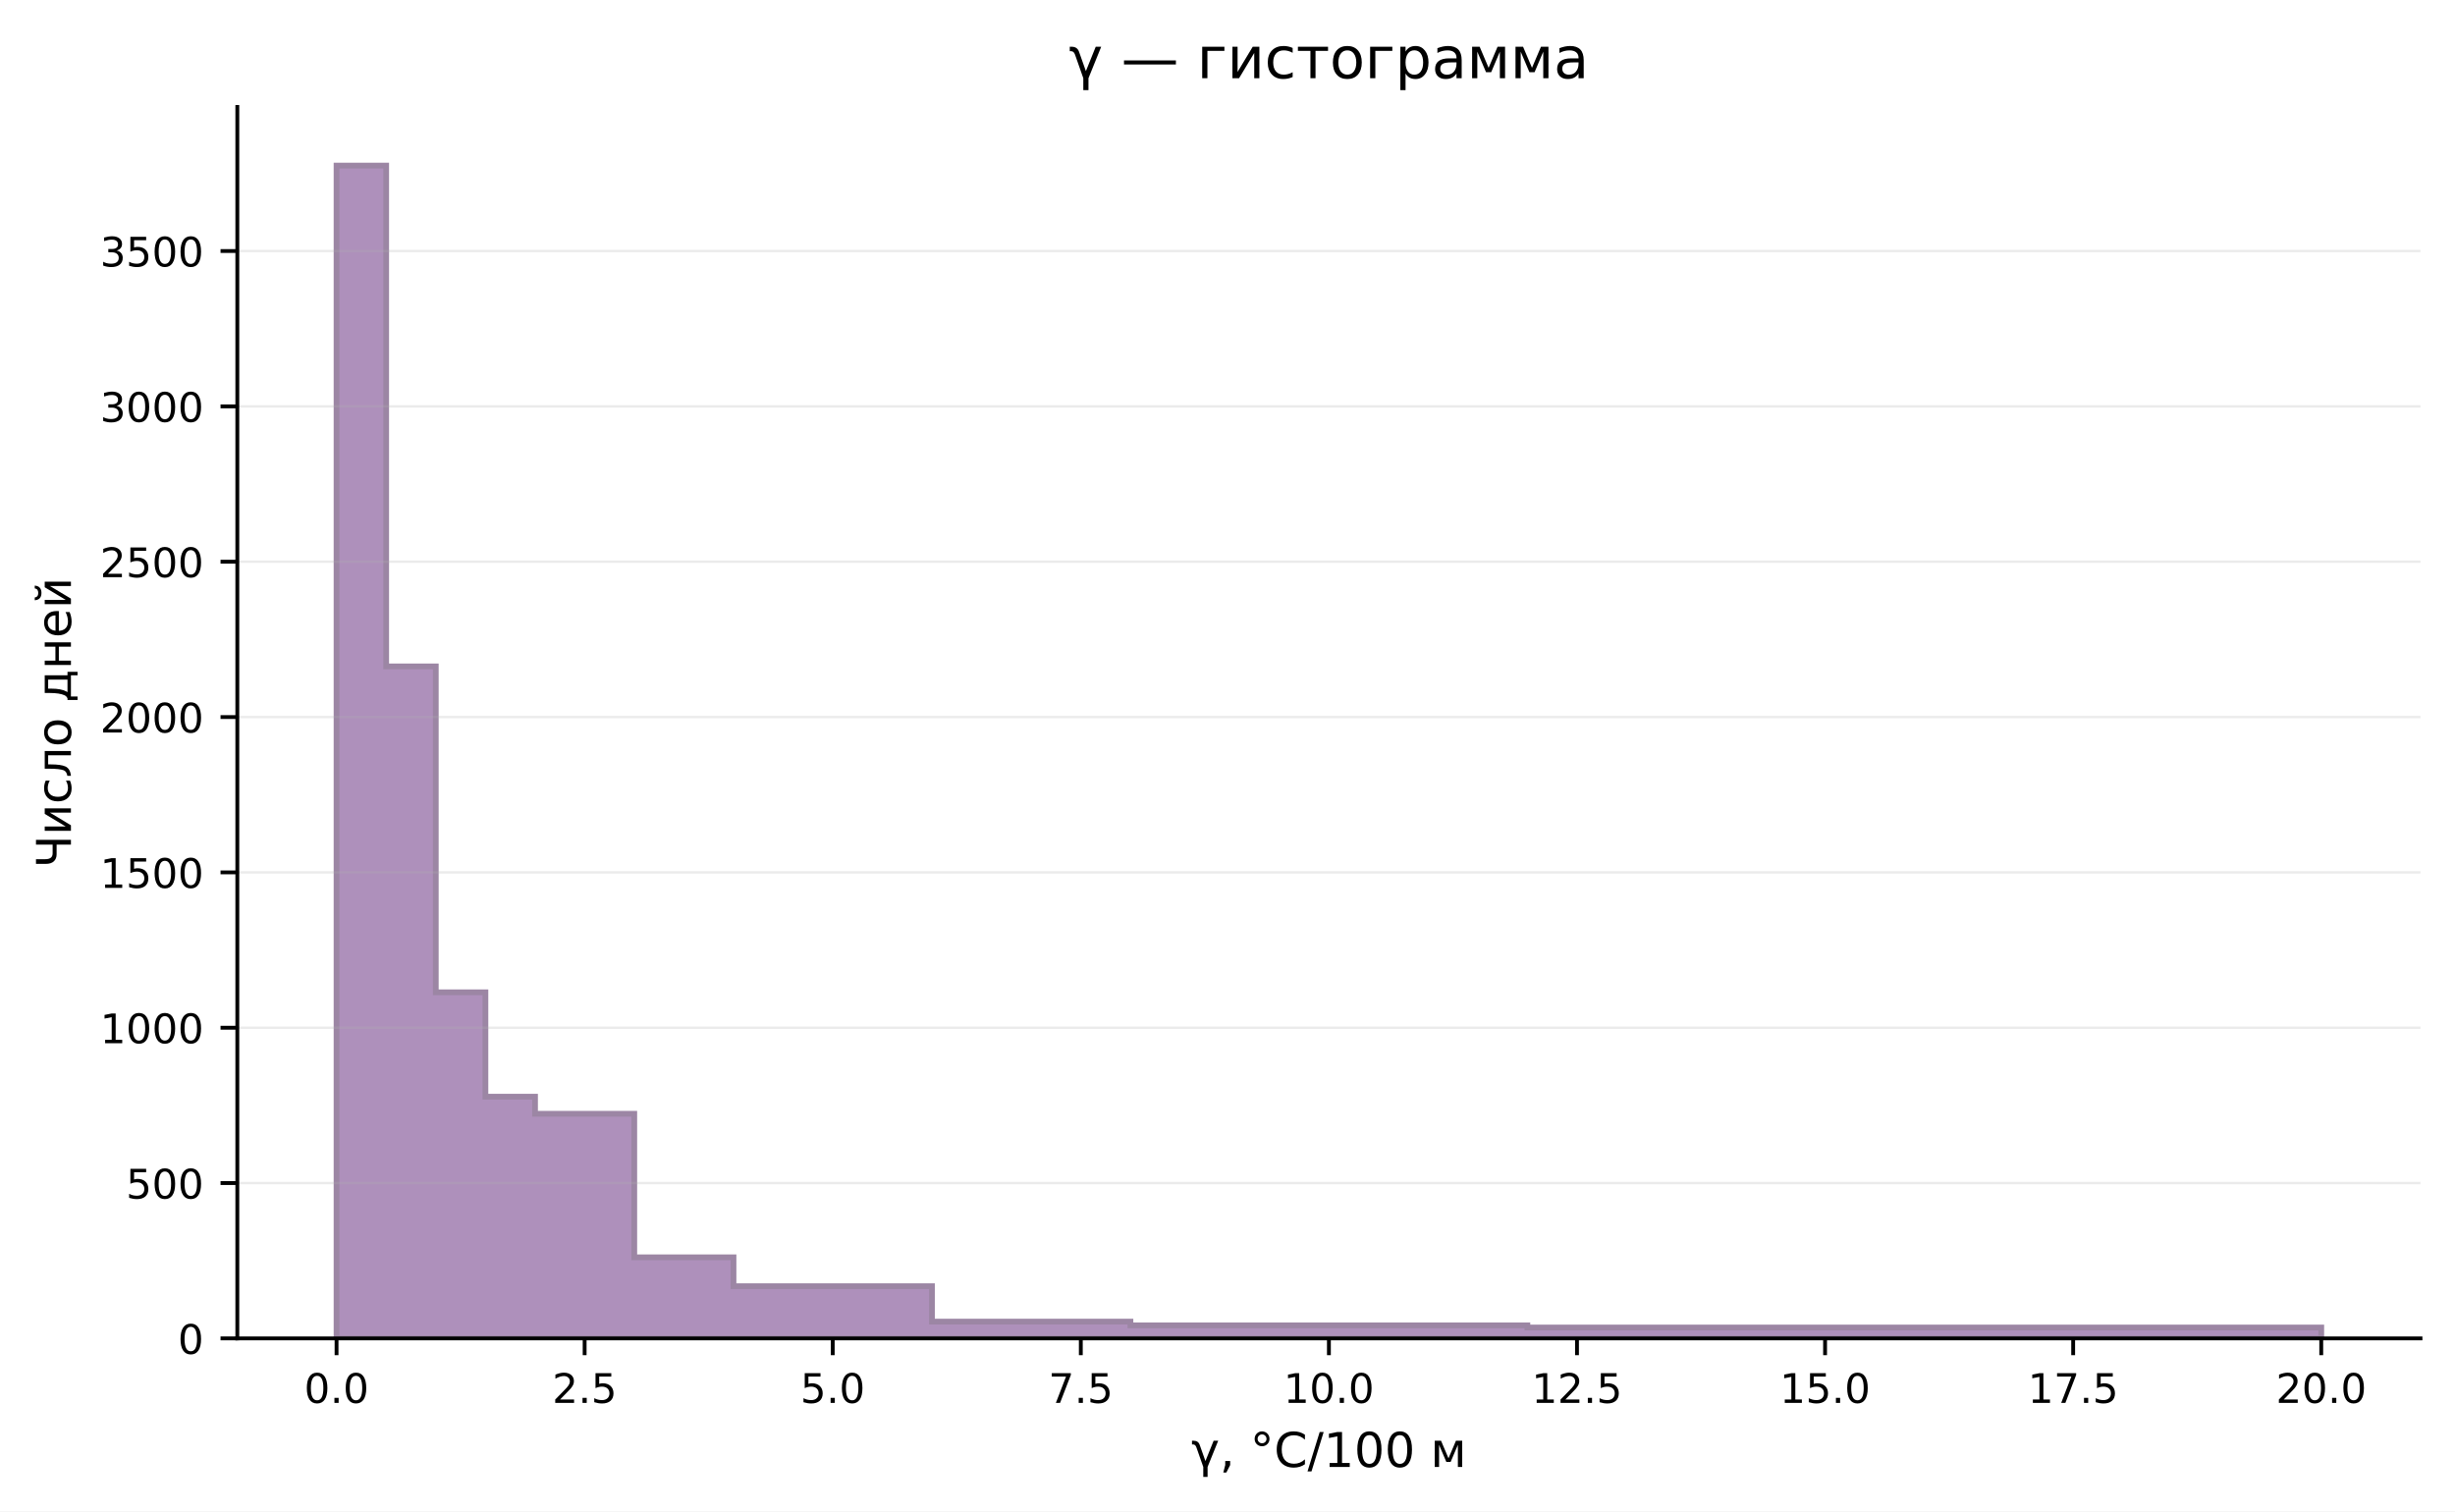
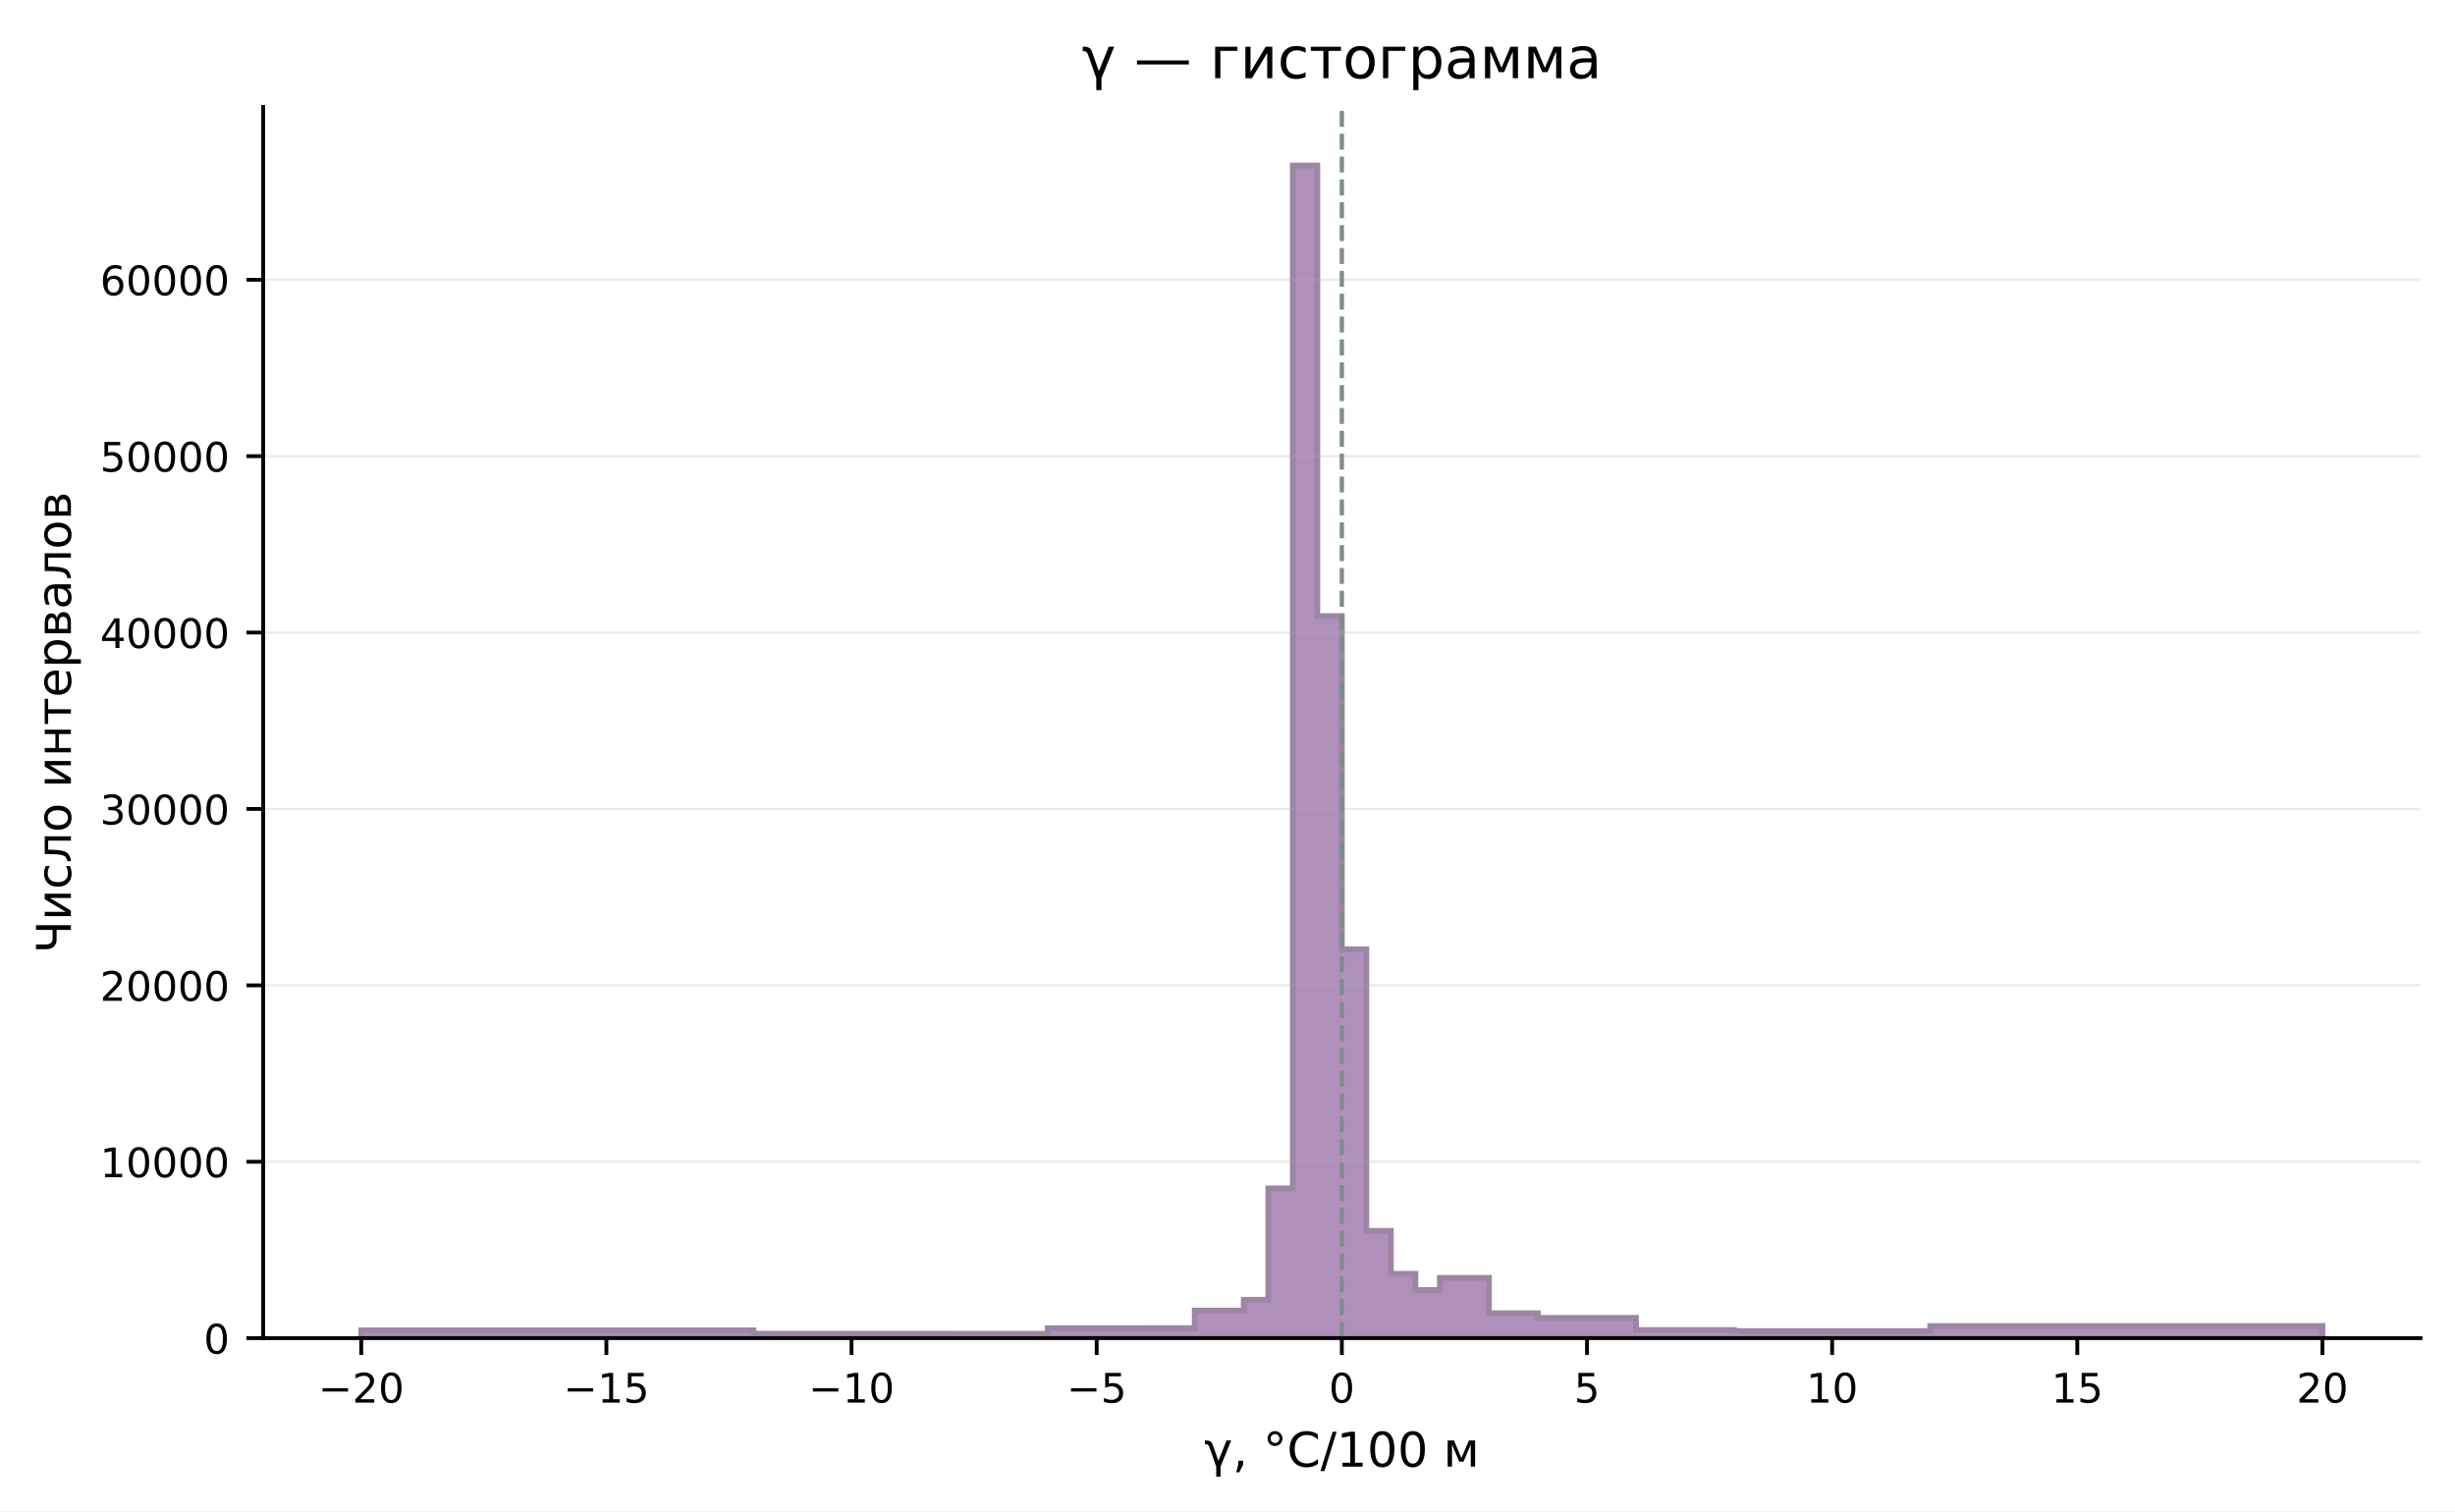
- <svg xmlns="http://www.w3.org/2000/svg" xmlns:xlink="http://www.w3.org/1999/xlink" width="512.181pt" height="315.383pt" viewBox="0 0 512.181 315.383" version="1.1">
+ <svg xmlns="http://www.w3.org/2000/svg" xmlns:xlink="http://www.w3.org/1999/xlink" width="512.279pt" height="315.383pt" viewBox="0 0 512.279 315.383" version="1.1">
  <defs>
    <style type="text/css">*{stroke-linejoin: round; stroke-linecap: butt}</style>
  </defs>
  <g id="figure_1">
    <g id="patch_1">
-       <path d="M 0 315.383  L 512.181 315.383  L 512.181 0  L 0 0  z " style="fill: #ffffff" />
+       <path d="M 0 315.383  L 512.279 315.383  L 512.279 0  L 0 0  z " style="fill: #ffffff" />
    </g>
    <g id="axes_1">
      <g id="patch_2">
-         <path d="M 49.511 279.278  L 504.981 279.278  L 504.981 22.318  L 49.511 22.318  z " style="fill: #ffffff" />
+         <path d="M 54.919 279.278  L 505.079 279.278  L 505.079 22.318  L 54.919 22.318  z " style="fill: #ffffff" />
      </g>
      <g id="patch_3">
-         <path d="M 70.214 279.278  L 70.214 34.554  L 80.565 34.554  L 80.565 139.056  L 90.917 139.056  L 90.917 207.06  L 101.269 207.06  L 101.269 228.842  L 111.62 228.842  L 111.62 232.408  L 132.323 232.408  L 132.323 262.358  L 153.027 262.358  L 153.027 268.387  L 194.433 268.387  L 194.433 275.777  L 235.839 275.777  L 235.839 276.555  L 318.652 276.555  L 318.652 277.009  L 484.277 277.009  L 484.277 279.278  L 318.652 279.278  L 318.652 279.278  L 235.839 279.278  L 235.839 279.278  L 194.433 279.278  L 194.433 279.278  L 153.027 279.278  L 153.027 279.278  L 132.323 279.278  L 132.323 279.278  L 111.62 279.278  L 111.62 279.278  L 101.269 279.278  L 101.269 279.278  L 90.917 279.278  L 90.917 279.278  L 80.565 279.278  L 80.565 279.278  z " clip-path="url(#p7c74521ed8)" style="fill: #6c3483; opacity: 0.55; stroke: #4a235a; stroke-width: 1.2; stroke-linejoin: miter" />
+         <path d="M 75.381 279.278  L 75.381 277.651  L 157.228 277.651  L 157.228 278.347  L 198.151 278.347  L 198.151 278.369  L 218.613 278.369  L 218.613 277.209  L 239.075 277.209  L 239.075 277.187  L 249.306 277.187  L 249.306 273.516  L 259.537 273.516  L 259.537 271.271  L 264.652 271.271  L 264.652 248.029  L 269.768 248.029  L 269.768 34.554  L 274.883 34.554  L 274.883 128.581  L 279.999 128.581  L 279.999 198.111  L 285.114 198.111  L 285.114 256.898  L 290.23 256.898  L 290.23 265.855  L 295.345 265.855  L 295.345 269.242  L 300.461 269.242  L 300.461 266.698  L 310.691 266.698  L 310.691 274.076  L 320.922 274.076  L 320.922 275.055  L 341.384 275.055  L 341.384 277.581  L 361.846 277.581  L 361.846 277.806  L 402.77 277.806  L 402.77 276.749  L 484.617 276.749  L 484.617 279.278  L 402.77 279.278  L 402.77 279.278  L 361.846 279.278  L 361.846 279.278  L 341.384 279.278  L 341.384 279.278  L 320.922 279.278  L 320.922 279.278  L 310.691 279.278  L 310.691 279.278  L 300.461 279.278  L 300.461 279.278  L 295.345 279.278  L 295.345 279.278  L 290.23 279.278  L 290.23 279.278  L 285.114 279.278  L 285.114 279.278  L 279.999 279.278  L 279.999 279.278  L 274.883 279.278  L 274.883 279.278  L 269.768 279.278  L 269.768 279.278  L 264.652 279.278  L 264.652 279.278  L 259.537 279.278  L 259.537 279.278  L 249.306 279.278  L 249.306 279.278  L 239.075 279.278  L 239.075 279.278  L 218.613 279.278  L 218.613 279.278  L 198.151 279.278  L 198.151 279.278  L 157.228 279.278  L 157.228 279.278  z " clip-path="url(#p72836b9c0c)" style="fill: #6c3483; opacity: 0.55; stroke: #4a235a; stroke-width: 1.2; stroke-linejoin: miter" />
      </g>
      <g id="matplotlib.axis_1">
        <g id="xtick_1">
          <g id="line2d_1">
            <defs>
-               <path id="m5c08e2cbee" d="M 0 0  L 0 3.5  " style="stroke: #000000; stroke-width: 0.8" />
+               <path id="m6c17bd608f" d="M 0 0  L 0 3.5  " style="stroke: #000000; stroke-width: 0.8" />
            </defs>
            <g>
-               <use xlink:href="#m5c08e2cbee" x="70.214" y="279.278" style="stroke: #000000; stroke-width: 0.8" />
+               <use xlink:href="#m6c17bd608f" x="75.381" y="279.278" style="stroke: #000000; stroke-width: 0.8" />
            </g>
          </g>
          <g id="text_1">
-             <g transform="translate(63.45498 292.7368) scale(0.085 -0.085)">
-               <defs>
+             <g transform="translate(66.41108 292.7368) scale(0.085 -0.085)">
+               <defs>
+                 <path id="DejaVuSans-2212" d="M 678 2272  L 4684 2272  L 4684 1741  L 678 1741  L 678 2272  z " transform="scale(0.015625)" />
+                 <path id="DejaVuSans-32" d="M 1228 531  L 3431 531  L 3431 0  L 469 0  L 469 531  Q 828 903 1448 1529  Q 2069 2156 2228 2338  Q 2531 2678 2651 2914  Q 2772 3150 2772 3378  Q 2772 3750 2511 3984  Q 2250 4219 1831 4219  Q 1534 4219 1204 4116  Q 875 4013 500 3803  L 500 4441  Q 881 4594 1212 4672  Q 1544 4750 1819 4750  Q 2544 4750 2975 4387  Q 3406 4025 3406 3419  Q 3406 3131 3298 2873  Q 3191 2616 2906 2266  Q 2828 2175 2409 1742  Q 1991 1309 1228 531  z " transform="scale(0.015625)" />
                <path id="DejaVuSans-30" d="M 2034 4250  Q 1547 4250 1301 3770  Q 1056 3291 1056 2328  Q 1056 1369 1301 889  Q 1547 409 2034 409  Q 2525 409 2770 889  Q 3016 1369 3016 2328  Q 3016 3291 2770 3770  Q 2525 4250 2034 4250  z M 2034 4750  Q 2819 4750 3233 4129  Q 3647 3509 3647 2328  Q 3647 1150 3233 529  Q 2819 -91 2034 -91  Q 1250 -91 836 529  Q 422 1150 422 2328  Q 422 3509 836 4129  Q 1250 4750 2034 4750  z " transform="scale(0.015625)" />
-                 <path id="DejaVuSans-2e" d="M 684 794  L 1344 794  L 1344 0  L 684 0  L 684 794  z " transform="scale(0.015625)" />
-               </defs>
-               <use xlink:href="#DejaVuSans-30" />
-               <use xlink:href="#DejaVuSans-2e" transform="translate(63.62305 0)" />
-               <use xlink:href="#DejaVuSans-30" transform="translate(95.41016 0)" />
+               </defs>
+               <use xlink:href="#DejaVuSans-2212" />
+               <use xlink:href="#DejaVuSans-32" transform="translate(83.78906 0)" />
+               <use xlink:href="#DejaVuSans-30" transform="translate(147.4121 0)" />
            </g>
          </g>
        </g>
        <g id="xtick_2">
          <g id="line2d_2">
            <g>
-               <use xlink:href="#m5c08e2cbee" x="121.972" y="279.278" style="stroke: #000000; stroke-width: 0.8" />
+               <use xlink:href="#m6c17bd608f" x="126.535" y="279.278" style="stroke: #000000; stroke-width: 0.8" />
            </g>
          </g>
          <g id="text_2">
-             <g transform="translate(115.2129 292.7368) scale(0.085 -0.085)">
-               <defs>
-                 <path id="DejaVuSans-32" d="M 1228 531  L 3431 531  L 3431 0  L 469 0  L 469 531  Q 828 903 1448 1529  Q 2069 2156 2228 2338  Q 2531 2678 2651 2914  Q 2772 3150 2772 3378  Q 2772 3750 2511 3984  Q 2250 4219 1831 4219  Q 1534 4219 1204 4116  Q 875 4013 500 3803  L 500 4441  Q 881 4594 1212 4672  Q 1544 4750 1819 4750  Q 2544 4750 2975 4387  Q 3406 4025 3406 3419  Q 3406 3131 3298 2873  Q 3191 2616 2906 2266  Q 2828 2175 2409 1742  Q 1991 1309 1228 531  z " transform="scale(0.015625)" />
+             <g transform="translate(117.5656 292.7368) scale(0.085 -0.085)">
+               <defs>
+                 <path id="DejaVuSans-31" d="M 794 531  L 1825 531  L 1825 4091  L 703 3866  L 703 4441  L 1819 4666  L 2450 4666  L 2450 531  L 3481 531  L 3481 0  L 794 0  L 794 531  z " transform="scale(0.015625)" />
                <path id="DejaVuSans-35" d="M 691 4666  L 3169 4666  L 3169 4134  L 1269 4134  L 1269 2991  Q 1406 3038 1543 3061  Q 1681 3084 1819 3084  Q 2600 3084 3056 2656  Q 3513 2228 3513 1497  Q 3513 744 3044 326  Q 2575 -91 1722 -91  Q 1428 -91 1123 -41  Q 819 9 494 109  L 494 744  Q 775 591 1075 516  Q 1375 441 1709 441  Q 2250 441 2565 725  Q 2881 1009 2881 1497  Q 2881 1984 2565 2268  Q 2250 2553 1709 2553  Q 1456 2553 1204 2497  Q 953 2441 691 2322  L 691 4666  z " transform="scale(0.015625)" />
              </defs>
-               <use xlink:href="#DejaVuSans-32" />
-               <use xlink:href="#DejaVuSans-2e" transform="translate(63.62305 0)" />
-               <use xlink:href="#DejaVuSans-35" transform="translate(95.41016 0)" />
+               <use xlink:href="#DejaVuSans-2212" />
+               <use xlink:href="#DejaVuSans-31" transform="translate(83.78906 0)" />
+               <use xlink:href="#DejaVuSans-35" transform="translate(147.4121 0)" />
            </g>
          </g>
        </g>
        <g id="xtick_3">
          <g id="line2d_3">
            <g>
-               <use xlink:href="#m5c08e2cbee" x="173.73" y="279.278" style="stroke: #000000; stroke-width: 0.8" />
+               <use xlink:href="#m6c17bd608f" x="177.69" y="279.278" style="stroke: #000000; stroke-width: 0.8" />
            </g>
          </g>
          <g id="text_3">
-             <g transform="translate(166.9709 292.7368) scale(0.085 -0.085)">
-               <use xlink:href="#DejaVuSans-35" />
-               <use xlink:href="#DejaVuSans-2e" transform="translate(63.62305 0)" />
-               <use xlink:href="#DejaVuSans-30" transform="translate(95.41016 0)" />
+             <g transform="translate(168.7202 292.7368) scale(0.085 -0.085)">
+               <use xlink:href="#DejaVuSans-2212" />
+               <use xlink:href="#DejaVuSans-31" transform="translate(83.78906 0)" />
+               <use xlink:href="#DejaVuSans-30" transform="translate(147.4121 0)" />
            </g>
          </g>
        </g>
        <g id="xtick_4">
          <g id="line2d_4">
            <g>
-               <use xlink:href="#m5c08e2cbee" x="225.488" y="279.278" style="stroke: #000000; stroke-width: 0.8" />
+               <use xlink:href="#m6c17bd608f" x="228.844" y="279.278" style="stroke: #000000; stroke-width: 0.8" />
            </g>
          </g>
          <g id="text_4">
-             <g transform="translate(218.7288 292.7368) scale(0.085 -0.085)">
-               <defs>
-                 <path id="DejaVuSans-37" d="M 525 4666  L 3525 4666  L 3525 4397  L 1831 0  L 1172 0  L 2766 4134  L 525 4134  L 525 4666  z " transform="scale(0.015625)" />
-               </defs>
-               <use xlink:href="#DejaVuSans-37" />
-               <use xlink:href="#DejaVuSans-2e" transform="translate(63.62305 0)" />
-               <use xlink:href="#DejaVuSans-35" transform="translate(95.41016 0)" />
+             <g transform="translate(222.5788 292.7368) scale(0.085 -0.085)">
+               <use xlink:href="#DejaVuSans-2212" />
+               <use xlink:href="#DejaVuSans-35" transform="translate(83.78906 0)" />
            </g>
          </g>
        </g>
        <g id="xtick_5">
          <g id="line2d_5">
            <g>
-               <use xlink:href="#m5c08e2cbee" x="277.246" y="279.278" style="stroke: #000000; stroke-width: 0.8" />
+               <use xlink:href="#m6c17bd608f" x="279.999" y="279.278" style="stroke: #000000; stroke-width: 0.8" />
            </g>
          </g>
          <g id="text_5">
-             <g transform="translate(267.7827 292.7368) scale(0.085 -0.085)">
-               <defs>
-                 <path id="DejaVuSans-31" d="M 794 531  L 1825 531  L 1825 4091  L 703 3866  L 703 4441  L 1819 4666  L 2450 4666  L 2450 531  L 3481 531  L 3481 0  L 794 0  L 794 531  z " transform="scale(0.015625)" />
-               </defs>
-               <use xlink:href="#DejaVuSans-31" />
-               <use xlink:href="#DejaVuSans-30" transform="translate(63.62305 0)" />
-               <use xlink:href="#DejaVuSans-2e" transform="translate(127.2461 0)" />
-               <use xlink:href="#DejaVuSans-30" transform="translate(159.0332 0)" />
+             <g transform="translate(277.2947 292.7368) scale(0.085 -0.085)">
+               <use xlink:href="#DejaVuSans-30" />
            </g>
          </g>
        </g>
        <g id="xtick_6">
          <g id="line2d_6">
            <g>
-               <use xlink:href="#m5c08e2cbee" x="329.004" y="279.278" style="stroke: #000000; stroke-width: 0.8" />
+               <use xlink:href="#m6c17bd608f" x="331.153" y="279.278" style="stroke: #000000; stroke-width: 0.8" />
            </g>
          </g>
          <g id="text_6">
-             <g transform="translate(319.5407 292.7368) scale(0.085 -0.085)">
-               <use xlink:href="#DejaVuSans-31" />
-               <use xlink:href="#DejaVuSans-32" transform="translate(63.62305 0)" />
-               <use xlink:href="#DejaVuSans-2e" transform="translate(127.2461 0)" />
-               <use xlink:href="#DejaVuSans-35" transform="translate(159.0332 0)" />
+             <g transform="translate(328.4492 292.7368) scale(0.085 -0.085)">
+               <use xlink:href="#DejaVuSans-35" />
            </g>
          </g>
        </g>
        <g id="xtick_7">
          <g id="line2d_7">
            <g>
-               <use xlink:href="#m5c08e2cbee" x="380.762" y="279.278" style="stroke: #000000; stroke-width: 0.8" />
+               <use xlink:href="#m6c17bd608f" x="382.308" y="279.278" style="stroke: #000000; stroke-width: 0.8" />
            </g>
          </g>
          <g id="text_7">
-             <g transform="translate(371.2986 292.7368) scale(0.085 -0.085)">
+             <g transform="translate(376.8997 292.7368) scale(0.085 -0.085)">
+               <use xlink:href="#DejaVuSans-31" />
+               <use xlink:href="#DejaVuSans-30" transform="translate(63.62305 0)" />
+             </g>
+           </g>
+         </g>
+         <g id="xtick_8">
+           <g id="line2d_8">
+             <g>
+               <use xlink:href="#m6c17bd608f" x="433.462" y="279.278" style="stroke: #000000; stroke-width: 0.8" />
+             </g>
+           </g>
+           <g id="text_8">
+             <g transform="translate(428.0543 292.7368) scale(0.085 -0.085)">
              <use xlink:href="#DejaVuSans-31" />
              <use xlink:href="#DejaVuSans-35" transform="translate(63.62305 0)" />
-               <use xlink:href="#DejaVuSans-2e" transform="translate(127.2461 0)" />
-               <use xlink:href="#DejaVuSans-30" transform="translate(159.0332 0)" />
-             </g>
-           </g>
-         </g>
-         <g id="xtick_8">
-           <g id="line2d_8">
-             <g>
-               <use xlink:href="#m5c08e2cbee" x="432.519" y="279.278" style="stroke: #000000; stroke-width: 0.8" />
-             </g>
-           </g>
-           <g id="text_8">
-             <g transform="translate(423.0566 292.7368) scale(0.085 -0.085)">
-               <use xlink:href="#DejaVuSans-31" />
-               <use xlink:href="#DejaVuSans-37" transform="translate(63.62305 0)" />
-               <use xlink:href="#DejaVuSans-2e" transform="translate(127.2461 0)" />
-               <use xlink:href="#DejaVuSans-35" transform="translate(159.0332 0)" />
            </g>
          </g>
        </g>
        <g id="xtick_9">
          <g id="line2d_9">
            <g>
-               <use xlink:href="#m5c08e2cbee" x="484.277" y="279.278" style="stroke: #000000; stroke-width: 0.8" />
+               <use xlink:href="#m6c17bd608f" x="484.617" y="279.278" style="stroke: #000000; stroke-width: 0.8" />
            </g>
          </g>
          <g id="text_9">
-             <g transform="translate(474.8146 292.7368) scale(0.085 -0.085)">
+             <g transform="translate(479.2088 292.7368) scale(0.085 -0.085)">
              <use xlink:href="#DejaVuSans-32" />
              <use xlink:href="#DejaVuSans-30" transform="translate(63.62305 0)" />
-               <use xlink:href="#DejaVuSans-2e" transform="translate(127.2461 0)" />
-               <use xlink:href="#DejaVuSans-30" transform="translate(159.0332 0)" />
            </g>
          </g>
        </g>
        <g id="text_10">
-           <g transform="translate(248.5277 306.103) scale(0.1 -0.1)">
+           <g transform="translate(251.2808 306.103) scale(0.1 -0.1)">
            <defs>
              <path id="DejaVuSans-3b3" d="M 1128 2950  L 1894 788  L 2988 3500  L 3597 3500  L 2181 0  L 2181 -1331  L 1606 -1331  L 1606 0  L 688 2613  Q 550 3006 253 3006  L 100 3006  L 100 3500  L 319 3500  Q 934 3500 1128 2950  z " transform="scale(0.015625)" />
              <path id="DejaVuSans-2c" d="M 750 794  L 1409 794  L 1409 256  L 897 -744  L 494 -744  L 750 256  L 750 794  z " transform="scale(0.015625)" />
              <path id="DejaVuSans-20" transform="scale(0.015625)" />
              <path id="DejaVuSans-b0" d="M 1600 4347  Q 1350 4347 1178 4173  Q 1006 4000 1006 3750  Q 1006 3503 1178 3333  Q 1350 3163 1600 3163  Q 1850 3163 2022 3333  Q 2194 3503 2194 3750  Q 2194 3997 2020 4172  Q 1847 4347 1600 4347  z M 1600 4750  Q 1800 4750 1984 4673  Q 2169 4597 2303 4453  Q 2447 4313 2519 4134  Q 2591 3956 2591 3750  Q 2591 3338 2302 3052  Q 2013 2766 1594 2766  Q 1172 2766 890 3047  Q 609 3328 609 3750  Q 609 4169 896 4459  Q 1184 4750 1600 4750  z " transform="scale(0.015625)" />
              <path id="DejaVuSans-43" d="M 4122 4306  L 4122 3641  Q 3803 3938 3442 4084  Q 3081 4231 2675 4231  Q 1875 4231 1450 3742  Q 1025 3253 1025 2328  Q 1025 1406 1450 917  Q 1875 428 2675 428  Q 3081 428 3442 575  Q 3803 722 4122 1019  L 4122 359  Q 3791 134 3420 21  Q 3050 -91 2638 -91  Q 1578 -91 968 557  Q 359 1206 359 2328  Q 359 3453 968 4101  Q 1578 4750 2638 4750  Q 3056 4750 3426 4639  Q 3797 4528 4122 4306  z " transform="scale(0.015625)" />
              <path id="DejaVuSans-2f" d="M 1625 4666  L 2156 4666  L 531 -594  L 0 -594  L 1625 4666  z " transform="scale(0.015625)" />
              <path id="DejaVuSans-43c" d="M 581 3500  L 1422 3500  L 2416 1156  L 3413 3500  L 4247 3500  L 4247 0  L 3669 0  L 3669 2950  L 2703 672  L 2128 672  L 1159 2950  L 1159 0  L 581 0  L 581 3500  z " transform="scale(0.015625)" />
            </defs>
            <use xlink:href="#DejaVuSans-3b3" />
            <use xlink:href="#DejaVuSans-2c" transform="translate(59.17969 0)" />
            <use xlink:href="#DejaVuSans-20" transform="translate(90.9668 0)" />
            <use xlink:href="#DejaVuSans-b0" transform="translate(122.7539 0)" />
            <use xlink:href="#DejaVuSans-43" transform="translate(172.7539 0)" />
            <use xlink:href="#DejaVuSans-2f" transform="translate(242.5781 0)" />
            <use xlink:href="#DejaVuSans-31" transform="translate(276.2695 0)" />
            <use xlink:href="#DejaVuSans-30" transform="translate(339.8926 0)" />
            <use xlink:href="#DejaVuSans-30" transform="translate(403.5156 0)" />
            <use xlink:href="#DejaVuSans-20" transform="translate(467.1387 0)" />
            <use xlink:href="#DejaVuSans-43c" transform="translate(498.9258 0)" />
          </g>
        </g>
      </g>
      <g id="matplotlib.axis_2">
        <g id="ytick_1">
          <g id="line2d_10">
-             <path d="M 49.511 279.278  L 504.981 279.278  " clip-path="url(#p7c74521ed8)" style="fill: none; stroke: #b0b0b0; stroke-opacity: 0.25; stroke-width: 0.5; stroke-linecap: square" />
+             <path d="M 54.919 279.278  L 505.079 279.278  " clip-path="url(#p72836b9c0c)" style="fill: none; stroke: #b0b0b0; stroke-opacity: 0.25; stroke-width: 0.5; stroke-linecap: square" />
          </g>
          <g id="line2d_11">
            <defs>
-               <path id="m0cbb3bbd45" d="M 0 0  L -3.5 0  " style="stroke: #000000; stroke-width: 0.8" />
+               <path id="m1c5020342f" d="M 0 0  L -3.5 0  " style="stroke: #000000; stroke-width: 0.8" />
            </defs>
            <g>
-               <use xlink:href="#m0cbb3bbd45" x="49.511" y="279.278" style="stroke: #000000; stroke-width: 0.8" />
+               <use xlink:href="#m1c5020342f" x="54.919" y="279.278" style="stroke: #000000; stroke-width: 0.8" />
            </g>
          </g>
          <g id="text_11">
-             <g transform="translate(37.1025 282.5075) scale(0.085 -0.085)">
+             <g transform="translate(42.51062 282.5075) scale(0.085 -0.085)">
              <use xlink:href="#DejaVuSans-30" />
            </g>
          </g>
        </g>
        <g id="ytick_2">
          <g id="line2d_12">
-             <path d="M 49.511 246.864  L 504.981 246.864  " clip-path="url(#p7c74521ed8)" style="fill: none; stroke: #b0b0b0; stroke-opacity: 0.25; stroke-width: 0.5; stroke-linecap: square" />
+             <path d="M 54.919 242.463  L 505.079 242.463  " clip-path="url(#p72836b9c0c)" style="fill: none; stroke: #b0b0b0; stroke-opacity: 0.25; stroke-width: 0.5; stroke-linecap: square" />
          </g>
          <g id="line2d_13">
            <g>
-               <use xlink:href="#m0cbb3bbd45" x="49.511" y="246.864" style="stroke: #000000; stroke-width: 0.8" />
+               <use xlink:href="#m1c5020342f" x="54.919" y="242.463" style="stroke: #000000; stroke-width: 0.8" />
            </g>
          </g>
          <g id="text_12">
-             <g transform="translate(26.28625 250.0937) scale(0.085 -0.085)">
-               <use xlink:href="#DejaVuSans-35" />
-               <use xlink:href="#DejaVuSans-30" transform="translate(63.62305 0)" />
-               <use xlink:href="#DejaVuSans-30" transform="translate(127.2461 0)" />
+             <g transform="translate(20.87813 245.6919) scale(0.085 -0.085)">
+               <use xlink:href="#DejaVuSans-31" />
+               <use xlink:href="#DejaVuSans-30" transform="translate(63.62305 0)" />
+               <use xlink:href="#DejaVuSans-30" transform="translate(127.2461 0)" />
+               <use xlink:href="#DejaVuSans-30" transform="translate(190.8691 0)" />
+               <use xlink:href="#DejaVuSans-30" transform="translate(254.4922 0)" />
            </g>
          </g>
        </g>
        <g id="ytick_3">
          <g id="line2d_14">
-             <path d="M 49.511 214.451  L 504.981 214.451  " clip-path="url(#p7c74521ed8)" style="fill: none; stroke: #b0b0b0; stroke-opacity: 0.25; stroke-width: 0.5; stroke-linecap: square" />
+             <path d="M 54.919 205.647  L 505.079 205.647  " clip-path="url(#p72836b9c0c)" style="fill: none; stroke: #b0b0b0; stroke-opacity: 0.25; stroke-width: 0.5; stroke-linecap: square" />
          </g>
          <g id="line2d_15">
            <g>
-               <use xlink:href="#m0cbb3bbd45" x="49.511" y="214.451" style="stroke: #000000; stroke-width: 0.8" />
+               <use xlink:href="#m1c5020342f" x="54.919" y="205.647" style="stroke: #000000; stroke-width: 0.8" />
            </g>
          </g>
          <g id="text_13">
-             <g transform="translate(20.87813 217.68) scale(0.085 -0.085)">
-               <use xlink:href="#DejaVuSans-31" />
-               <use xlink:href="#DejaVuSans-30" transform="translate(63.62305 0)" />
-               <use xlink:href="#DejaVuSans-30" transform="translate(127.2461 0)" />
-               <use xlink:href="#DejaVuSans-30" transform="translate(190.8691 0)" />
+             <g transform="translate(20.87813 208.8764) scale(0.085 -0.085)">
+               <use xlink:href="#DejaVuSans-32" />
+               <use xlink:href="#DejaVuSans-30" transform="translate(63.62305 0)" />
+               <use xlink:href="#DejaVuSans-30" transform="translate(127.2461 0)" />
+               <use xlink:href="#DejaVuSans-30" transform="translate(190.8691 0)" />
+               <use xlink:href="#DejaVuSans-30" transform="translate(254.4922 0)" />
            </g>
          </g>
        </g>
        <g id="ytick_4">
          <g id="line2d_16">
-             <path d="M 49.511 182.037  L 504.981 182.037  " clip-path="url(#p7c74521ed8)" style="fill: none; stroke: #b0b0b0; stroke-opacity: 0.25; stroke-width: 0.5; stroke-linecap: square" />
+             <path d="M 54.919 168.832  L 505.079 168.832  " clip-path="url(#p72836b9c0c)" style="fill: none; stroke: #b0b0b0; stroke-opacity: 0.25; stroke-width: 0.5; stroke-linecap: square" />
          </g>
          <g id="line2d_17">
            <g>
-               <use xlink:href="#m0cbb3bbd45" x="49.511" y="182.037" style="stroke: #000000; stroke-width: 0.8" />
+               <use xlink:href="#m1c5020342f" x="54.919" y="168.832" style="stroke: #000000; stroke-width: 0.8" />
            </g>
          </g>
          <g id="text_14">
-             <g transform="translate(20.87813 185.2662) scale(0.085 -0.085)">
-               <use xlink:href="#DejaVuSans-31" />
-               <use xlink:href="#DejaVuSans-35" transform="translate(63.62305 0)" />
-               <use xlink:href="#DejaVuSans-30" transform="translate(127.2461 0)" />
-               <use xlink:href="#DejaVuSans-30" transform="translate(190.8691 0)" />
+             <g transform="translate(20.87813 172.0609) scale(0.085 -0.085)">
+               <defs>
+                 <path id="DejaVuSans-33" d="M 2597 2516  Q 3050 2419 3304 2112  Q 3559 1806 3559 1356  Q 3559 666 3084 287  Q 2609 -91 1734 -91  Q 1441 -91 1130 -33  Q 819 25 488 141  L 488 750  Q 750 597 1062 519  Q 1375 441 1716 441  Q 2309 441 2620 675  Q 2931 909 2931 1356  Q 2931 1769 2642 2001  Q 2353 2234 1838 2234  L 1294 2234  L 1294 2753  L 1863 2753  Q 2328 2753 2575 2939  Q 2822 3125 2822 3475  Q 2822 3834 2567 4026  Q 2313 4219 1838 4219  Q 1578 4219 1281 4162  Q 984 4106 628 3988  L 628 4550  Q 988 4650 1302 4700  Q 1616 4750 1894 4750  Q 2613 4750 3031 4423  Q 3450 4097 3450 3541  Q 3450 3153 3228 2886  Q 3006 2619 2597 2516  z " transform="scale(0.015625)" />
+               </defs>
+               <use xlink:href="#DejaVuSans-33" />
+               <use xlink:href="#DejaVuSans-30" transform="translate(63.62305 0)" />
+               <use xlink:href="#DejaVuSans-30" transform="translate(127.2461 0)" />
+               <use xlink:href="#DejaVuSans-30" transform="translate(190.8691 0)" />
+               <use xlink:href="#DejaVuSans-30" transform="translate(254.4922 0)" />
            </g>
          </g>
        </g>
        <g id="ytick_5">
          <g id="line2d_18">
-             <path d="M 49.511 149.623  L 504.981 149.623  " clip-path="url(#p7c74521ed8)" style="fill: none; stroke: #b0b0b0; stroke-opacity: 0.25; stroke-width: 0.5; stroke-linecap: square" />
+             <path d="M 54.919 132.016  L 505.079 132.016  " clip-path="url(#p72836b9c0c)" style="fill: none; stroke: #b0b0b0; stroke-opacity: 0.25; stroke-width: 0.5; stroke-linecap: square" />
          </g>
          <g id="line2d_19">
            <g>
-               <use xlink:href="#m0cbb3bbd45" x="49.511" y="149.623" style="stroke: #000000; stroke-width: 0.8" />
+               <use xlink:href="#m1c5020342f" x="54.919" y="132.016" style="stroke: #000000; stroke-width: 0.8" />
            </g>
          </g>
          <g id="text_15">
-             <g transform="translate(20.87813 152.8525) scale(0.085 -0.085)">
-               <use xlink:href="#DejaVuSans-32" />
-               <use xlink:href="#DejaVuSans-30" transform="translate(63.62305 0)" />
-               <use xlink:href="#DejaVuSans-30" transform="translate(127.2461 0)" />
-               <use xlink:href="#DejaVuSans-30" transform="translate(190.8691 0)" />
+             <g transform="translate(20.87813 135.2454) scale(0.085 -0.085)">
+               <defs>
+                 <path id="DejaVuSans-34" d="M 2419 4116  L 825 1625  L 2419 1625  L 2419 4116  z M 2253 4666  L 3047 4666  L 3047 1625  L 3713 1625  L 3713 1100  L 3047 1100  L 3047 0  L 2419 0  L 2419 1100  L 313 1100  L 313 1709  L 2253 4666  z " transform="scale(0.015625)" />
+               </defs>
+               <use xlink:href="#DejaVuSans-34" />
+               <use xlink:href="#DejaVuSans-30" transform="translate(63.62305 0)" />
+               <use xlink:href="#DejaVuSans-30" transform="translate(127.2461 0)" />
+               <use xlink:href="#DejaVuSans-30" transform="translate(190.8691 0)" />
+               <use xlink:href="#DejaVuSans-30" transform="translate(254.4922 0)" />
            </g>
          </g>
        </g>
        <g id="ytick_6">
          <g id="line2d_20">
-             <path d="M 49.511 117.209  L 504.981 117.209  " clip-path="url(#p7c74521ed8)" style="fill: none; stroke: #b0b0b0; stroke-opacity: 0.25; stroke-width: 0.5; stroke-linecap: square" />
+             <path d="M 54.919 95.201  L 505.079 95.201  " clip-path="url(#p72836b9c0c)" style="fill: none; stroke: #b0b0b0; stroke-opacity: 0.25; stroke-width: 0.5; stroke-linecap: square" />
          </g>
          <g id="line2d_21">
            <g>
-               <use xlink:href="#m0cbb3bbd45" x="49.511" y="117.209" style="stroke: #000000; stroke-width: 0.8" />
+               <use xlink:href="#m1c5020342f" x="54.919" y="95.201" style="stroke: #000000; stroke-width: 0.8" />
            </g>
          </g>
          <g id="text_16">
-             <g transform="translate(20.87813 120.4387) scale(0.085 -0.085)">
-               <use xlink:href="#DejaVuSans-32" />
-               <use xlink:href="#DejaVuSans-35" transform="translate(63.62305 0)" />
-               <use xlink:href="#DejaVuSans-30" transform="translate(127.2461 0)" />
-               <use xlink:href="#DejaVuSans-30" transform="translate(190.8691 0)" />
+             <g transform="translate(20.87813 98.42986) scale(0.085 -0.085)">
+               <use xlink:href="#DejaVuSans-35" />
+               <use xlink:href="#DejaVuSans-30" transform="translate(63.62305 0)" />
+               <use xlink:href="#DejaVuSans-30" transform="translate(127.2461 0)" />
+               <use xlink:href="#DejaVuSans-30" transform="translate(190.8691 0)" />
+               <use xlink:href="#DejaVuSans-30" transform="translate(254.4922 0)" />
            </g>
          </g>
        </g>
        <g id="ytick_7">
          <g id="line2d_22">
-             <path d="M 49.511 84.796  L 504.981 84.796  " clip-path="url(#p7c74521ed8)" style="fill: none; stroke: #b0b0b0; stroke-opacity: 0.25; stroke-width: 0.5; stroke-linecap: square" />
+             <path d="M 54.919 58.385  L 505.079 58.385  " clip-path="url(#p72836b9c0c)" style="fill: none; stroke: #b0b0b0; stroke-opacity: 0.25; stroke-width: 0.5; stroke-linecap: square" />
          </g>
          <g id="line2d_23">
            <g>
-               <use xlink:href="#m0cbb3bbd45" x="49.511" y="84.796" style="stroke: #000000; stroke-width: 0.8" />
+               <use xlink:href="#m1c5020342f" x="54.919" y="58.385" style="stroke: #000000; stroke-width: 0.8" />
            </g>
          </g>
          <g id="text_17">
-             <g transform="translate(20.87813 88.02496) scale(0.085 -0.085)">
-               <defs>
-                 <path id="DejaVuSans-33" d="M 2597 2516  Q 3050 2419 3304 2112  Q 3559 1806 3559 1356  Q 3559 666 3084 287  Q 2609 -91 1734 -91  Q 1441 -91 1130 -33  Q 819 25 488 141  L 488 750  Q 750 597 1062 519  Q 1375 441 1716 441  Q 2309 441 2620 675  Q 2931 909 2931 1356  Q 2931 1769 2642 2001  Q 2353 2234 1838 2234  L 1294 2234  L 1294 2753  L 1863 2753  Q 2328 2753 2575 2939  Q 2822 3125 2822 3475  Q 2822 3834 2567 4026  Q 2313 4219 1838 4219  Q 1578 4219 1281 4162  Q 984 4106 628 3988  L 628 4550  Q 988 4650 1302 4700  Q 1616 4750 1894 4750  Q 2613 4750 3031 4423  Q 3450 4097 3450 3541  Q 3450 3153 3228 2886  Q 3006 2619 2597 2516  z " transform="scale(0.015625)" />
-               </defs>
-               <use xlink:href="#DejaVuSans-33" />
-               <use xlink:href="#DejaVuSans-30" transform="translate(63.62305 0)" />
-               <use xlink:href="#DejaVuSans-30" transform="translate(127.2461 0)" />
-               <use xlink:href="#DejaVuSans-30" transform="translate(190.8691 0)" />
-             </g>
-           </g>
-         </g>
-         <g id="ytick_8">
-           <g id="line2d_24">
-             <path d="M 49.511 52.382  L 504.981 52.382  " clip-path="url(#p7c74521ed8)" style="fill: none; stroke: #b0b0b0; stroke-opacity: 0.25; stroke-width: 0.5; stroke-linecap: square" />
-           </g>
-           <g id="line2d_25">
-             <g>
-               <use xlink:href="#m0cbb3bbd45" x="49.511" y="52.382" style="stroke: #000000; stroke-width: 0.8" />
-             </g>
-           </g>
-           <g id="text_18">
-             <g transform="translate(20.87813 55.61121) scale(0.085 -0.085)">
-               <use xlink:href="#DejaVuSans-33" />
-               <use xlink:href="#DejaVuSans-35" transform="translate(63.62305 0)" />
-               <use xlink:href="#DejaVuSans-30" transform="translate(127.2461 0)" />
-               <use xlink:href="#DejaVuSans-30" transform="translate(190.8691 0)" />
-             </g>
-           </g>
-         </g>
-         <g id="text_19">
-           <g transform="translate(14.79844 181.1208) rotate(-90) scale(0.1 -0.1)">
+             <g transform="translate(20.87813 61.61434) scale(0.085 -0.085)">
+               <defs>
+                 <path id="DejaVuSans-36" d="M 2113 2584  Q 1688 2584 1439 2293  Q 1191 2003 1191 1497  Q 1191 994 1439 701  Q 1688 409 2113 409  Q 2538 409 2786 701  Q 3034 994 3034 1497  Q 3034 2003 2786 2293  Q 2538 2584 2113 2584  z M 3366 4563  L 3366 3988  Q 3128 4100 2886 4159  Q 2644 4219 2406 4219  Q 1781 4219 1451 3797  Q 1122 3375 1075 2522  Q 1259 2794 1537 2939  Q 1816 3084 2150 3084  Q 2853 3084 3261 2657  Q 3669 2231 3669 1497  Q 3669 778 3244 343  Q 2819 -91 2113 -91  Q 1303 -91 875 529  Q 447 1150 447 2328  Q 447 3434 972 4092  Q 1497 4750 2381 4750  Q 2619 4750 2861 4703  Q 3103 4656 3366 4563  z " transform="scale(0.015625)" />
+               </defs>
+               <use xlink:href="#DejaVuSans-36" />
+               <use xlink:href="#DejaVuSans-30" transform="translate(63.62305 0)" />
+               <use xlink:href="#DejaVuSans-30" transform="translate(127.2461 0)" />
+               <use xlink:href="#DejaVuSans-30" transform="translate(190.8691 0)" />
+               <use xlink:href="#DejaVuSans-30" transform="translate(254.4922 0)" />
+             </g>
+           </g>
+         </g>
+         <g id="text_18">
+           <g transform="translate(14.79844 198.9638) rotate(-90) scale(0.1 -0.1)">
            <defs>
              <path id="DejaVuSans-427" d="M 3125 0  L 3125 1913  L 1822 1913  Q 1241 1913 894 2277  Q 547 2641 547 3384  L 547 4666  L 1175 4666  L 1175 3434  Q 1175 2938 1369 2691  Q 1563 2444 1950 2444  L 3125 2444  L 3125 4666  L 3759 4666  L 3759 0  L 3125 0  z " transform="scale(0.015625)" />
              <path id="DejaVuSans-438" d="M 3578 3500  L 3578 0  L 3006 0  L 3006 2809  L 1319 0  L 581 0  L 581 3500  L 1153 3500  L 1153 697  L 2838 3500  L 3578 3500  z " transform="scale(0.015625)" />
              <path id="DejaVuSans-441" d="M 3122 3366  L 3122 2828  Q 2878 2963 2633 3030  Q 2388 3097 2138 3097  Q 1578 3097 1268 2742  Q 959 2388 959 1747  Q 959 1106 1268 751  Q 1578 397 2138 397  Q 2388 397 2633 464  Q 2878 531 3122 666  L 3122 134  Q 2881 22 2623 -34  Q 2366 -91 2075 -91  Q 1284 -91 818 406  Q 353 903 353 1747  Q 353 2603 823 3093  Q 1294 3584 2113 3584  Q 2378 3584 2631 3529  Q 2884 3475 3122 3366  z " transform="scale(0.015625)" />
              <path id="DejaVuSans-43b" d="M 238 0  L 238 478  Q 806 566 981 959  Q 1194 1513 1194 2928  L 1194 3500  L 3559 3500  L 3559 0  L 2984 0  L 2984 3041  L 1769 3041  L 1769 2694  Q 1769 1344 1494 738  Q 1200 91 238 0  z " transform="scale(0.015625)" />
              <path id="DejaVuSans-43e" d="M 1959 3097  Q 1497 3097 1228 2736  Q 959 2375 959 1747  Q 959 1119 1226 758  Q 1494 397 1959 397  Q 2419 397 2687 759  Q 2956 1122 2956 1747  Q 2956 2369 2687 2733  Q 2419 3097 1959 3097  z M 1959 3584  Q 2709 3584 3137 3096  Q 3566 2609 3566 1747  Q 3566 888 3137 398  Q 2709 -91 1959 -91  Q 1206 -91 779 398  Q 353 888 353 1747  Q 353 2609 779 3096  Q 1206 3584 1959 3584  z " transform="scale(0.015625)" />
-               <path id="DejaVuSans-434" d="M 1384 459  L 3053 459  L 3053 3041  L 1844 3041  L 1844 2603  Q 1844 1316 1475 628  L 1384 459  z M 550 459  Q 834 584 959 850  Q 1266 1509 1266 2838  L 1266 3500  L 3631 3500  L 3631 459  L 4091 459  L 4091 -884  L 3631 -884  L 3631 0  L 794 0  L 794 -884  L 334 -884  L 334 459  L 550 459  z " transform="scale(0.015625)" />
              <path id="DejaVuSans-43d" d="M 581 3500  L 1159 3500  L 1159 2072  L 3025 2072  L 3025 3500  L 3603 3500  L 3603 0  L 3025 0  L 3025 1613  L 1159 1613  L 1159 0  L 581 0  L 581 3500  z " transform="scale(0.015625)" />
+               <path id="DejaVuSans-442" d="M 188 3500  L 3541 3500  L 3541 3041  L 2147 3041  L 2147 0  L 1581 0  L 1581 3041  L 188 3041  L 188 3500  z " transform="scale(0.015625)" />
              <path id="DejaVuSans-435" d="M 3597 1894  L 3597 1613  L 953 1613  Q 991 1019 1311 708  Q 1631 397 2203 397  Q 2534 397 2845 478  Q 3156 559 3463 722  L 3463 178  Q 3153 47 2828 -22  Q 2503 -91 2169 -91  Q 1331 -91 842 396  Q 353 884 353 1716  Q 353 2575 817 3079  Q 1281 3584 2069 3584  Q 2775 3584 3186 3129  Q 3597 2675 3597 1894  z M 3022 2063  Q 3016 2534 2758 2815  Q 2500 3097 2075 3097  Q 1594 3097 1305 2825  Q 1016 2553 972 2059  L 3022 2063  z " transform="scale(0.015625)" />
-               <path id="DejaVuSans-439" d="M 3578 3500  L 3578 0  L 3006 0  L 3006 2809  L 1319 0  L 581 0  L 581 3500  L 1153 3500  L 1153 697  L 2838 3500  L 3578 3500  z M 1102 4833  L 1471 4833  Q 1505 4599 1656 4481  Q 1808 4364 2080 4364  Q 2349 4364 2499 4480  Q 2649 4596 2689 4833  L 3058 4833  Q 3027 4386 2780 4161  Q 2533 3936 2080 3936  Q 1627 3936 1380 4161  Q 1133 4386 1102 4833  z " transform="scale(0.015625)" />
+               <path id="DejaVuSans-440" d="M 1159 525  L 1159 -1331  L 581 -1331  L 581 3500  L 1159 3500  L 1159 2969  Q 1341 3281 1617 3432  Q 1894 3584 2278 3584  Q 2916 3584 3314 3078  Q 3713 2572 3713 1747  Q 3713 922 3314 415  Q 2916 -91 2278 -91  Q 1894 -91 1617 61  Q 1341 213 1159 525  z M 3116 1747  Q 3116 2381 2855 2742  Q 2594 3103 2138 3103  Q 1681 3103 1420 2742  Q 1159 2381 1159 1747  Q 1159 1113 1420 752  Q 1681 391 2138 391  Q 2594 391 2855 752  Q 3116 1113 3116 1747  z " transform="scale(0.015625)" />
+               <path id="DejaVuSans-432" d="M 1156 1613  L 1156 459  L 1975 459  Q 2369 459 2575 607  Q 2781 756 2781 1038  Q 2781 1319 2575 1466  Q 2369 1613 1975 1613  L 1156 1613  z M 1156 3041  L 1156 2072  L 1913 2072  Q 2238 2072 2444 2201  Q 2650 2331 2650 2563  Q 2650 2794 2444 2917  Q 2238 3041 1913 3041  L 1156 3041  z M 581 3500  L 1950 3500  Q 2566 3500 2897 3275  Q 3228 3050 3228 2634  Q 3228 2313 3059 2123  Q 2891 1934 2559 1888  Q 2956 1813 3175 1575  Q 3394 1338 3394 981  Q 3394 513 3033 256  Q 2672 0 2003 0  L 581 0  L 581 3500  z " transform="scale(0.015625)" />
+               <path id="DejaVuSans-430" d="M 2194 1759  Q 1497 1759 1228 1600  Q 959 1441 959 1056  Q 959 750 1161 570  Q 1363 391 1709 391  Q 2188 391 2477 730  Q 2766 1069 2766 1631  L 2766 1759  L 2194 1759  z M 3341 1997  L 3341 0  L 2766 0  L 2766 531  Q 2569 213 2275 61  Q 1981 -91 1556 -91  Q 1019 -91 701 211  Q 384 513 384 1019  Q 384 1609 779 1909  Q 1175 2209 1959 2209  L 2766 2209  L 2766 2266  Q 2766 2663 2505 2880  Q 2244 3097 1772 3097  Q 1472 3097 1187 3025  Q 903 2953 641 2809  L 641 3341  Q 956 3463 1253 3523  Q 1550 3584 1831 3584  Q 2591 3584 2966 3190  Q 3341 2797 3341 1997  z " transform="scale(0.015625)" />
            </defs>
            <use xlink:href="#DejaVuSans-427" />
            <use xlink:href="#DejaVuSans-438" transform="translate(68.55469 0)" />
            <use xlink:href="#DejaVuSans-441" transform="translate(133.5449 0)" />
            <use xlink:href="#DejaVuSans-43b" transform="translate(188.5254 0)" />
            <use xlink:href="#DejaVuSans-43e" transform="translate(252.4414 0)" />
            <use xlink:href="#DejaVuSans-20" transform="translate(313.623 0)" />
-             <use xlink:href="#DejaVuSans-434" transform="translate(345.4102 0)" />
-             <use xlink:href="#DejaVuSans-43d" transform="translate(414.5508 0)" />
-             <use xlink:href="#DejaVuSans-435" transform="translate(479.9316 0)" />
-             <use xlink:href="#DejaVuSans-439" transform="translate(541.4551 0)" />
-           </g>
-         </g>
+             <use xlink:href="#DejaVuSans-438" transform="translate(345.4102 0)" />
+             <use xlink:href="#DejaVuSans-43d" transform="translate(410.4004 0)" />
+             <use xlink:href="#DejaVuSans-442" transform="translate(475.7812 0)" />
+             <use xlink:href="#DejaVuSans-435" transform="translate(534.0332 0)" />
+             <use xlink:href="#DejaVuSans-440" transform="translate(595.5566 0)" />
+             <use xlink:href="#DejaVuSans-432" transform="translate(659.0332 0)" />
+             <use xlink:href="#DejaVuSans-430" transform="translate(717.9688 0)" />
+             <use xlink:href="#DejaVuSans-43b" transform="translate(779.248 0)" />
+             <use xlink:href="#DejaVuSans-43e" transform="translate(843.1641 0)" />
+             <use xlink:href="#DejaVuSans-432" transform="translate(904.3457 0)" />
+           </g>
+         </g>
+       </g>
+       <g id="line2d_24">
+         <path d="M 279.999 279.278  L 279.999 22.318  " clip-path="url(#p72836b9c0c)" style="fill: none; stroke-dasharray: 3.33,1.44; stroke-dashoffset: 0; stroke: #7f8c8d; stroke-width: 0.9" />
      </g>
      <g id="patch_4">
-         <path d="M 49.511 279.278  L 49.511 22.318  " style="fill: none; stroke: #000000; stroke-width: 0.8; stroke-linejoin: miter; stroke-linecap: square" />
+         <path d="M 54.919 279.278  L 54.919 22.318  " style="fill: none; stroke: #000000; stroke-width: 0.8; stroke-linejoin: miter; stroke-linecap: square" />
      </g>
      <g id="patch_5">
-         <path d="M 49.511 279.278  L 504.981 279.278  " style="fill: none; stroke: #000000; stroke-width: 0.8; stroke-linejoin: miter; stroke-linecap: square" />
-       </g>
-       <g id="text_20">
-         <g transform="translate(222.9953 16.31812) scale(0.12 -0.12)">
+         <path d="M 54.919 279.278  L 505.079 279.278  " style="fill: none; stroke: #000000; stroke-width: 0.8; stroke-linejoin: miter; stroke-linecap: square" />
+       </g>
+       <g id="text_19">
+         <g transform="translate(225.7484 16.31812) scale(0.12 -0.12)">
          <defs>
            <path id="DejaVuSans-2014" d="M 313 1978  L 6088 1978  L 6088 1528  L 313 1528  L 313 1978  z " transform="scale(0.015625)" />
            <path id="DejaVuSans-433" d="M 581 0  L 581 3500  L 3050 3500  L 3050 3041  L 1159 3041  L 1159 0  L 581 0  z " transform="scale(0.015625)" />
-             <path id="DejaVuSans-442" d="M 188 3500  L 3541 3500  L 3541 3041  L 2147 3041  L 2147 0  L 1581 0  L 1581 3041  L 188 3041  L 188 3500  z " transform="scale(0.015625)" />
-             <path id="DejaVuSans-440" d="M 1159 525  L 1159 -1331  L 581 -1331  L 581 3500  L 1159 3500  L 1159 2969  Q 1341 3281 1617 3432  Q 1894 3584 2278 3584  Q 2916 3584 3314 3078  Q 3713 2572 3713 1747  Q 3713 922 3314 415  Q 2916 -91 2278 -91  Q 1894 -91 1617 61  Q 1341 213 1159 525  z M 3116 1747  Q 3116 2381 2855 2742  Q 2594 3103 2138 3103  Q 1681 3103 1420 2742  Q 1159 2381 1159 1747  Q 1159 1113 1420 752  Q 1681 391 2138 391  Q 2594 391 2855 752  Q 3116 1113 3116 1747  z " transform="scale(0.015625)" />
-             <path id="DejaVuSans-430" d="M 2194 1759  Q 1497 1759 1228 1600  Q 959 1441 959 1056  Q 959 750 1161 570  Q 1363 391 1709 391  Q 2188 391 2477 730  Q 2766 1069 2766 1631  L 2766 1759  L 2194 1759  z M 3341 1997  L 3341 0  L 2766 0  L 2766 531  Q 2569 213 2275 61  Q 1981 -91 1556 -91  Q 1019 -91 701 211  Q 384 513 384 1019  Q 384 1609 779 1909  Q 1175 2209 1959 2209  L 2766 2209  L 2766 2266  Q 2766 2663 2505 2880  Q 2244 3097 1772 3097  Q 1472 3097 1187 3025  Q 903 2953 641 2809  L 641 3341  Q 956 3463 1253 3523  Q 1550 3584 1831 3584  Q 2591 3584 2966 3190  Q 3341 2797 3341 1997  z " transform="scale(0.015625)" />
          </defs>
          <use xlink:href="#DejaVuSans-3b3" />
          <use xlink:href="#DejaVuSans-20" transform="translate(59.17969 0)" />
          <use xlink:href="#DejaVuSans-2014" transform="translate(90.9668 0)" />
          <use xlink:href="#DejaVuSans-20" transform="translate(190.9668 0)" />
          <use xlink:href="#DejaVuSans-433" transform="translate(222.7539 0)" />
          <use xlink:href="#DejaVuSans-438" transform="translate(275.293 0)" />
          <use xlink:href="#DejaVuSans-441" transform="translate(340.2832 0)" />
          <use xlink:href="#DejaVuSans-442" transform="translate(395.2637 0)" />
          <use xlink:href="#DejaVuSans-43e" transform="translate(453.5156 0)" />
          <use xlink:href="#DejaVuSans-433" transform="translate(514.6973 0)" />
          <use xlink:href="#DejaVuSans-440" transform="translate(567.2363 0)" />
          <use xlink:href="#DejaVuSans-430" transform="translate(630.7129 0)" />
          <use xlink:href="#DejaVuSans-43c" transform="translate(691.9922 0)" />
          <use xlink:href="#DejaVuSans-43c" transform="translate(767.4316 0)" />
          <use xlink:href="#DejaVuSans-430" transform="translate(842.8711 0)" />
        </g>
      </g>
    </g>
  </g>
  <defs>
-     <clipPath id="p7c74521ed8">
-       <rect x="49.511" y="22.318" width="455.47" height="256.96" />
+     <clipPath id="p72836b9c0c">
+       <rect x="54.919" y="22.318" width="450.16" height="256.96" />
    </clipPath>
  </defs>
</svg>
